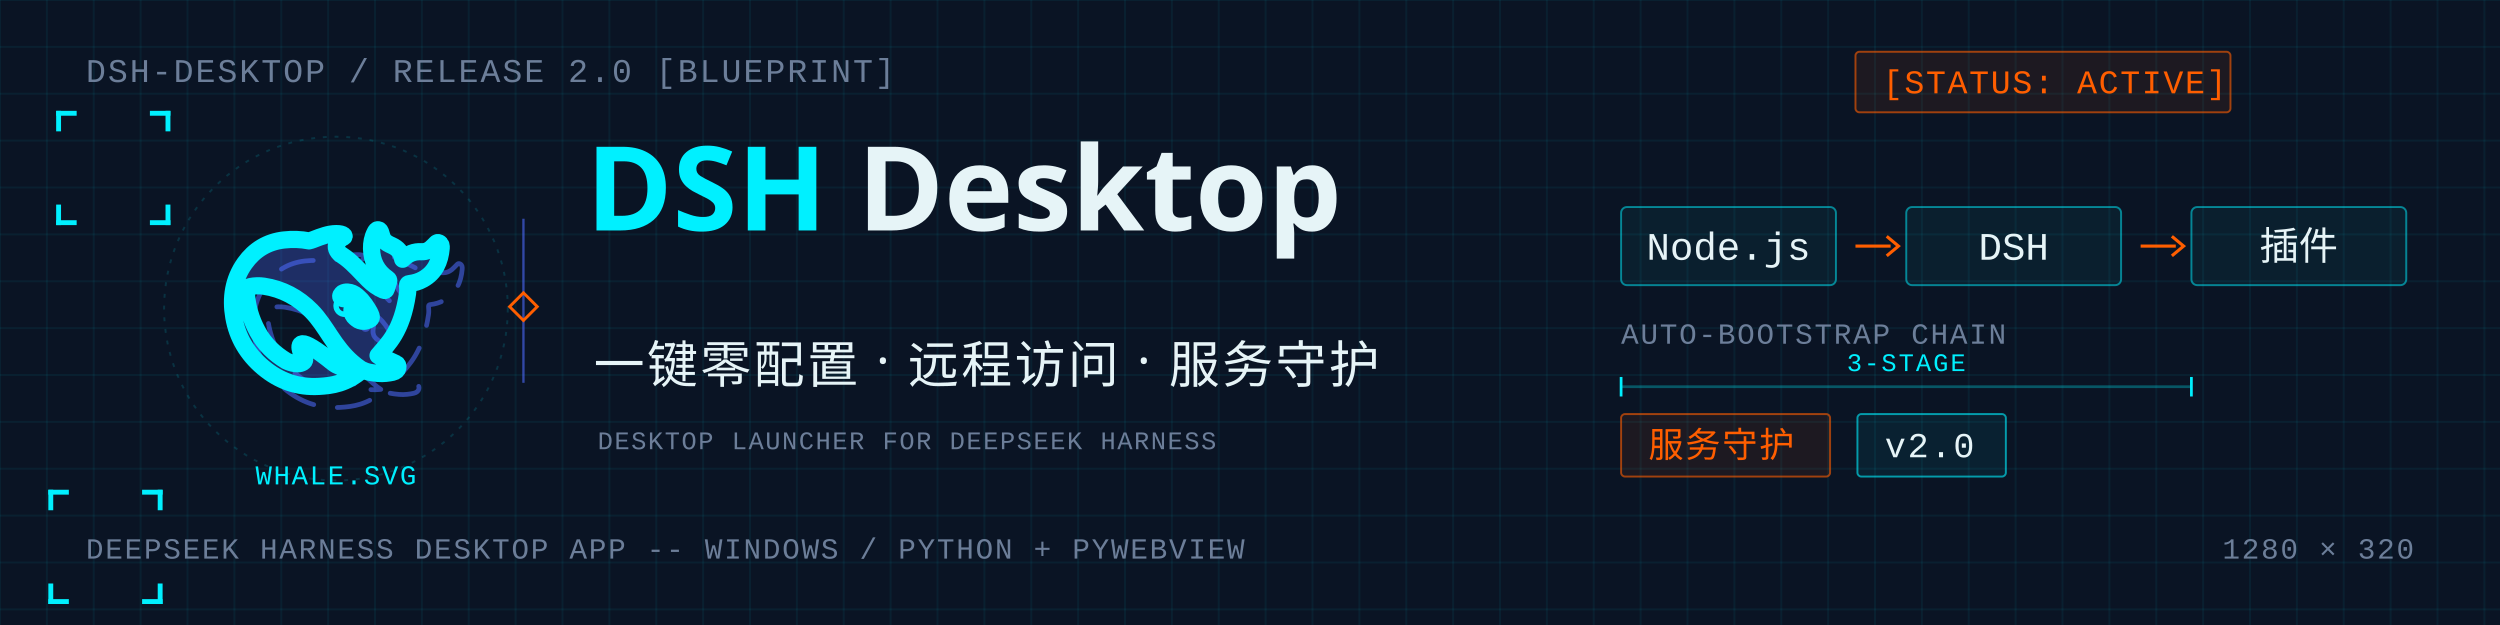
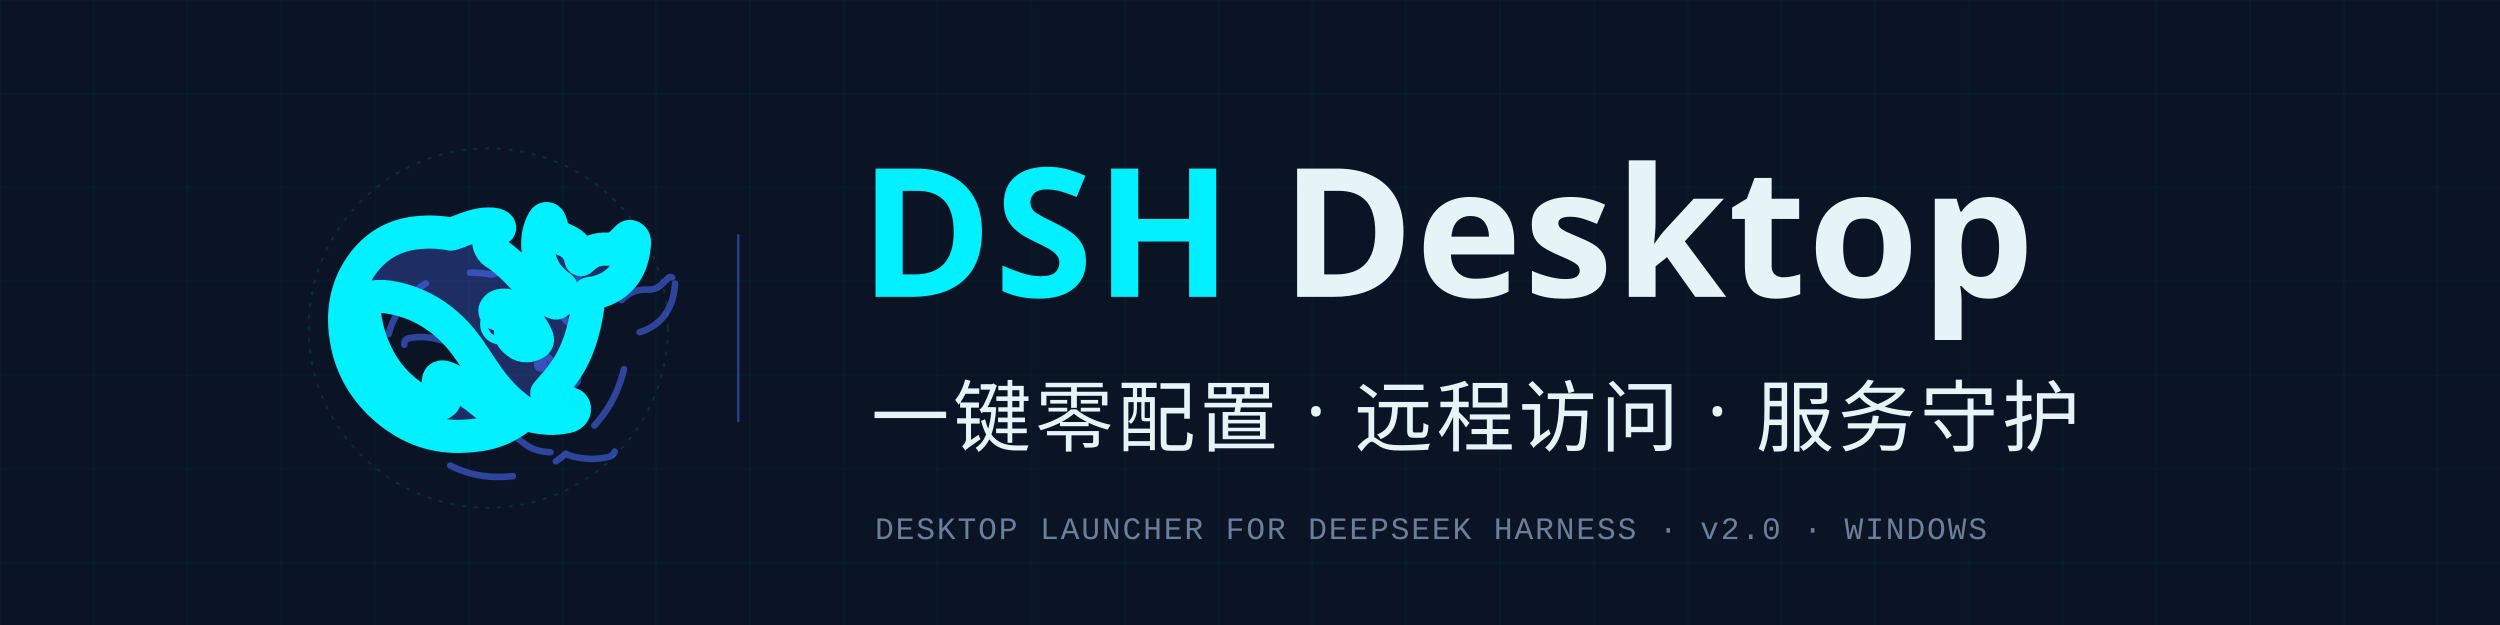
<svg xmlns="http://www.w3.org/2000/svg" width="1280" height="320" viewBox="0 0 1280 320">
  <rect width="1280" height="320" fill="#0A1424" />
-   <ellipse cx="640" cy="160" rx="760" ry="240" fill="url(#glow)" />
-   <line x1="0" y1="0" x2="0" y2="320" stroke="rgba(0,240,255,0.055)" stroke-width="1" vector-effect="non-scaling-stroke" />
-   <line x1="24" y1="0" x2="24" y2="320" stroke="rgba(0,240,255,0.055)" stroke-width="1" vector-effect="non-scaling-stroke" />
-   <line x1="48" y1="0" x2="48" y2="320" stroke="rgba(0,240,255,0.055)" stroke-width="1" vector-effect="non-scaling-stroke" />
-   <line x1="72" y1="0" x2="72" y2="320" stroke="rgba(0,240,255,0.055)" stroke-width="1" vector-effect="non-scaling-stroke" />
-   <line x1="96" y1="0" x2="96" y2="320" stroke="rgba(0,240,255,0.055)" stroke-width="1" vector-effect="non-scaling-stroke" />
-   <line x1="120" y1="0" x2="120" y2="320" stroke="rgba(0,240,255,0.055)" stroke-width="1" vector-effect="non-scaling-stroke" />
-   <line x1="144" y1="0" x2="144" y2="320" stroke="rgba(0,240,255,0.055)" stroke-width="1" vector-effect="non-scaling-stroke" />
-   <line x1="168" y1="0" x2="168" y2="320" stroke="rgba(0,240,255,0.055)" stroke-width="1" vector-effect="non-scaling-stroke" />
-   <line x1="192" y1="0" x2="192" y2="320" stroke="rgba(0,240,255,0.055)" stroke-width="1" vector-effect="non-scaling-stroke" />
-   <line x1="216" y1="0" x2="216" y2="320" stroke="rgba(0,240,255,0.055)" stroke-width="1" vector-effect="non-scaling-stroke" />
-   <line x1="240" y1="0" x2="240" y2="320" stroke="rgba(0,240,255,0.055)" stroke-width="1" vector-effect="non-scaling-stroke" />
-   <line x1="264" y1="0" x2="264" y2="320" stroke="rgba(0,240,255,0.055)" stroke-width="1" vector-effect="non-scaling-stroke" />
-   <line x1="288" y1="0" x2="288" y2="320" stroke="rgba(0,240,255,0.055)" stroke-width="1" vector-effect="non-scaling-stroke" />
-   <line x1="312" y1="0" x2="312" y2="320" stroke="rgba(0,240,255,0.055)" stroke-width="1" vector-effect="non-scaling-stroke" />
-   <line x1="336" y1="0" x2="336" y2="320" stroke="rgba(0,240,255,0.055)" stroke-width="1" vector-effect="non-scaling-stroke" />
-   <line x1="360" y1="0" x2="360" y2="320" stroke="rgba(0,240,255,0.055)" stroke-width="1" vector-effect="non-scaling-stroke" />
-   <line x1="384" y1="0" x2="384" y2="320" stroke="rgba(0,240,255,0.055)" stroke-width="1" vector-effect="non-scaling-stroke" />
-   <line x1="408" y1="0" x2="408" y2="320" stroke="rgba(0,240,255,0.055)" stroke-width="1" vector-effect="non-scaling-stroke" />
-   <line x1="432" y1="0" x2="432" y2="320" stroke="rgba(0,240,255,0.055)" stroke-width="1" vector-effect="non-scaling-stroke" />
-   <line x1="456" y1="0" x2="456" y2="320" stroke="rgba(0,240,255,0.055)" stroke-width="1" vector-effect="non-scaling-stroke" />
-   <line x1="480" y1="0" x2="480" y2="320" stroke="rgba(0,240,255,0.055)" stroke-width="1" vector-effect="non-scaling-stroke" />
-   <line x1="504" y1="0" x2="504" y2="320" stroke="rgba(0,240,255,0.055)" stroke-width="1" vector-effect="non-scaling-stroke" />
-   <line x1="528" y1="0" x2="528" y2="320" stroke="rgba(0,240,255,0.055)" stroke-width="1" vector-effect="non-scaling-stroke" />
-   <line x1="552" y1="0" x2="552" y2="320" stroke="rgba(0,240,255,0.055)" stroke-width="1" vector-effect="non-scaling-stroke" />
-   <line x1="576" y1="0" x2="576" y2="320" stroke="rgba(0,240,255,0.055)" stroke-width="1" vector-effect="non-scaling-stroke" />
-   <line x1="600" y1="0" x2="600" y2="320" stroke="rgba(0,240,255,0.055)" stroke-width="1" vector-effect="non-scaling-stroke" />
-   <line x1="624" y1="0" x2="624" y2="320" stroke="rgba(0,240,255,0.055)" stroke-width="1" vector-effect="non-scaling-stroke" />
-   <line x1="648" y1="0" x2="648" y2="320" stroke="rgba(0,240,255,0.055)" stroke-width="1" vector-effect="non-scaling-stroke" />
-   <line x1="672" y1="0" x2="672" y2="320" stroke="rgba(0,240,255,0.055)" stroke-width="1" vector-effect="non-scaling-stroke" />
-   <line x1="696" y1="0" x2="696" y2="320" stroke="rgba(0,240,255,0.055)" stroke-width="1" vector-effect="non-scaling-stroke" />
-   <line x1="720" y1="0" x2="720" y2="320" stroke="rgba(0,240,255,0.055)" stroke-width="1" vector-effect="non-scaling-stroke" />
-   <line x1="744" y1="0" x2="744" y2="320" stroke="rgba(0,240,255,0.055)" stroke-width="1" vector-effect="non-scaling-stroke" />
-   <line x1="768" y1="0" x2="768" y2="320" stroke="rgba(0,240,255,0.055)" stroke-width="1" vector-effect="non-scaling-stroke" />
-   <line x1="792" y1="0" x2="792" y2="320" stroke="rgba(0,240,255,0.055)" stroke-width="1" vector-effect="non-scaling-stroke" />
-   <line x1="816" y1="0" x2="816" y2="320" stroke="rgba(0,240,255,0.055)" stroke-width="1" vector-effect="non-scaling-stroke" />
-   <line x1="840" y1="0" x2="840" y2="320" stroke="rgba(0,240,255,0.055)" stroke-width="1" vector-effect="non-scaling-stroke" />
-   <line x1="864" y1="0" x2="864" y2="320" stroke="rgba(0,240,255,0.055)" stroke-width="1" vector-effect="non-scaling-stroke" />
-   <line x1="888" y1="0" x2="888" y2="320" stroke="rgba(0,240,255,0.055)" stroke-width="1" vector-effect="non-scaling-stroke" />
-   <line x1="912" y1="0" x2="912" y2="320" stroke="rgba(0,240,255,0.055)" stroke-width="1" vector-effect="non-scaling-stroke" />
-   <line x1="936" y1="0" x2="936" y2="320" stroke="rgba(0,240,255,0.055)" stroke-width="1" vector-effect="non-scaling-stroke" />
-   <line x1="960" y1="0" x2="960" y2="320" stroke="rgba(0,240,255,0.055)" stroke-width="1" vector-effect="non-scaling-stroke" />
-   <line x1="984" y1="0" x2="984" y2="320" stroke="rgba(0,240,255,0.055)" stroke-width="1" vector-effect="non-scaling-stroke" />
-   <line x1="1008" y1="0" x2="1008" y2="320" stroke="rgba(0,240,255,0.055)" stroke-width="1" vector-effect="non-scaling-stroke" />
-   <line x1="1032" y1="0" x2="1032" y2="320" stroke="rgba(0,240,255,0.055)" stroke-width="1" vector-effect="non-scaling-stroke" />
-   <line x1="1056" y1="0" x2="1056" y2="320" stroke="rgba(0,240,255,0.055)" stroke-width="1" vector-effect="non-scaling-stroke" />
-   <line x1="1080" y1="0" x2="1080" y2="320" stroke="rgba(0,240,255,0.055)" stroke-width="1" vector-effect="non-scaling-stroke" />
-   <line x1="1104" y1="0" x2="1104" y2="320" stroke="rgba(0,240,255,0.055)" stroke-width="1" vector-effect="non-scaling-stroke" />
-   <line x1="1128" y1="0" x2="1128" y2="320" stroke="rgba(0,240,255,0.055)" stroke-width="1" vector-effect="non-scaling-stroke" />
-   <line x1="1152" y1="0" x2="1152" y2="320" stroke="rgba(0,240,255,0.055)" stroke-width="1" vector-effect="non-scaling-stroke" />
-   <line x1="1176" y1="0" x2="1176" y2="320" stroke="rgba(0,240,255,0.055)" stroke-width="1" vector-effect="non-scaling-stroke" />
-   <line x1="1200" y1="0" x2="1200" y2="320" stroke="rgba(0,240,255,0.055)" stroke-width="1" vector-effect="non-scaling-stroke" />
-   <line x1="1224" y1="0" x2="1224" y2="320" stroke="rgba(0,240,255,0.055)" stroke-width="1" vector-effect="non-scaling-stroke" />
-   <line x1="1248" y1="0" x2="1248" y2="320" stroke="rgba(0,240,255,0.055)" stroke-width="1" vector-effect="non-scaling-stroke" />
-   <line x1="1272" y1="0" x2="1272" y2="320" stroke="rgba(0,240,255,0.055)" stroke-width="1" vector-effect="non-scaling-stroke" />
-   <line x1="0" y1="0" x2="1280" y2="0" stroke="rgba(0,240,255,0.055)" stroke-width="1" vector-effect="non-scaling-stroke" />
-   <line x1="0" y1="24" x2="1280" y2="24" stroke="rgba(0,240,255,0.055)" stroke-width="1" vector-effect="non-scaling-stroke" />
-   <line x1="0" y1="48" x2="1280" y2="48" stroke="rgba(0,240,255,0.055)" stroke-width="1" vector-effect="non-scaling-stroke" />
-   <line x1="0" y1="72" x2="1280" y2="72" stroke="rgba(0,240,255,0.055)" stroke-width="1" vector-effect="non-scaling-stroke" />
-   <line x1="0" y1="96" x2="1280" y2="96" stroke="rgba(0,240,255,0.055)" stroke-width="1" vector-effect="non-scaling-stroke" />
-   <line x1="0" y1="120" x2="1280" y2="120" stroke="rgba(0,240,255,0.055)" stroke-width="1" vector-effect="non-scaling-stroke" />
-   <line x1="0" y1="144" x2="1280" y2="144" stroke="rgba(0,240,255,0.055)" stroke-width="1" vector-effect="non-scaling-stroke" />
-   <line x1="0" y1="168" x2="1280" y2="168" stroke="rgba(0,240,255,0.055)" stroke-width="1" vector-effect="non-scaling-stroke" />
-   <line x1="0" y1="192" x2="1280" y2="192" stroke="rgba(0,240,255,0.055)" stroke-width="1" vector-effect="non-scaling-stroke" />
-   <line x1="0" y1="216" x2="1280" y2="216" stroke="rgba(0,240,255,0.055)" stroke-width="1" vector-effect="non-scaling-stroke" />
-   <line x1="0" y1="240" x2="1280" y2="240" stroke="rgba(0,240,255,0.055)" stroke-width="1" vector-effect="non-scaling-stroke" />
-   <line x1="0" y1="264" x2="1280" y2="264" stroke="rgba(0,240,255,0.055)" stroke-width="1" vector-effect="non-scaling-stroke" />
-   <line x1="0" y1="288" x2="1280" y2="288" stroke="rgba(0,240,255,0.055)" stroke-width="1" vector-effect="non-scaling-stroke" />
-   <line x1="0" y1="312" x2="1280" y2="312" stroke="rgba(0,240,255,0.055)" stroke-width="1" vector-effect="non-scaling-stroke" />
+   <ellipse cx="640" cy="160" rx="800" ry="260" fill="url(#glow)" />
+   <line x1="0" y1="0" x2="0" y2="320" stroke="rgba(0,240,255,0.028)" stroke-width="1" vector-effect="non-scaling-stroke" />
+   <line x1="48" y1="0" x2="48" y2="320" stroke="rgba(0,240,255,0.028)" stroke-width="1" vector-effect="non-scaling-stroke" />
+   <line x1="96" y1="0" x2="96" y2="320" stroke="rgba(0,240,255,0.028)" stroke-width="1" vector-effect="non-scaling-stroke" />
+   <line x1="144" y1="0" x2="144" y2="320" stroke="rgba(0,240,255,0.028)" stroke-width="1" vector-effect="non-scaling-stroke" />
+   <line x1="192" y1="0" x2="192" y2="320" stroke="rgba(0,240,255,0.028)" stroke-width="1" vector-effect="non-scaling-stroke" />
+   <line x1="240" y1="0" x2="240" y2="320" stroke="rgba(0,240,255,0.028)" stroke-width="1" vector-effect="non-scaling-stroke" />
+   <line x1="288" y1="0" x2="288" y2="320" stroke="rgba(0,240,255,0.028)" stroke-width="1" vector-effect="non-scaling-stroke" />
+   <line x1="336" y1="0" x2="336" y2="320" stroke="rgba(0,240,255,0.028)" stroke-width="1" vector-effect="non-scaling-stroke" />
+   <line x1="384" y1="0" x2="384" y2="320" stroke="rgba(0,240,255,0.028)" stroke-width="1" vector-effect="non-scaling-stroke" />
+   <line x1="432" y1="0" x2="432" y2="320" stroke="rgba(0,240,255,0.028)" stroke-width="1" vector-effect="non-scaling-stroke" />
+   <line x1="480" y1="0" x2="480" y2="320" stroke="rgba(0,240,255,0.028)" stroke-width="1" vector-effect="non-scaling-stroke" />
+   <line x1="528" y1="0" x2="528" y2="320" stroke="rgba(0,240,255,0.028)" stroke-width="1" vector-effect="non-scaling-stroke" />
+   <line x1="576" y1="0" x2="576" y2="320" stroke="rgba(0,240,255,0.028)" stroke-width="1" vector-effect="non-scaling-stroke" />
+   <line x1="624" y1="0" x2="624" y2="320" stroke="rgba(0,240,255,0.028)" stroke-width="1" vector-effect="non-scaling-stroke" />
+   <line x1="672" y1="0" x2="672" y2="320" stroke="rgba(0,240,255,0.028)" stroke-width="1" vector-effect="non-scaling-stroke" />
+   <line x1="720" y1="0" x2="720" y2="320" stroke="rgba(0,240,255,0.028)" stroke-width="1" vector-effect="non-scaling-stroke" />
+   <line x1="768" y1="0" x2="768" y2="320" stroke="rgba(0,240,255,0.028)" stroke-width="1" vector-effect="non-scaling-stroke" />
+   <line x1="816" y1="0" x2="816" y2="320" stroke="rgba(0,240,255,0.028)" stroke-width="1" vector-effect="non-scaling-stroke" />
+   <line x1="864" y1="0" x2="864" y2="320" stroke="rgba(0,240,255,0.028)" stroke-width="1" vector-effect="non-scaling-stroke" />
+   <line x1="912" y1="0" x2="912" y2="320" stroke="rgba(0,240,255,0.028)" stroke-width="1" vector-effect="non-scaling-stroke" />
+   <line x1="960" y1="0" x2="960" y2="320" stroke="rgba(0,240,255,0.028)" stroke-width="1" vector-effect="non-scaling-stroke" />
+   <line x1="1008" y1="0" x2="1008" y2="320" stroke="rgba(0,240,255,0.028)" stroke-width="1" vector-effect="non-scaling-stroke" />
+   <line x1="1056" y1="0" x2="1056" y2="320" stroke="rgba(0,240,255,0.028)" stroke-width="1" vector-effect="non-scaling-stroke" />
+   <line x1="1104" y1="0" x2="1104" y2="320" stroke="rgba(0,240,255,0.028)" stroke-width="1" vector-effect="non-scaling-stroke" />
+   <line x1="1152" y1="0" x2="1152" y2="320" stroke="rgba(0,240,255,0.028)" stroke-width="1" vector-effect="non-scaling-stroke" />
+   <line x1="1200" y1="0" x2="1200" y2="320" stroke="rgba(0,240,255,0.028)" stroke-width="1" vector-effect="non-scaling-stroke" />
+   <line x1="1248" y1="0" x2="1248" y2="320" stroke="rgba(0,240,255,0.028)" stroke-width="1" vector-effect="non-scaling-stroke" />
+   <line x1="0" y1="0" x2="1280" y2="0" stroke="rgba(0,240,255,0.028)" stroke-width="1" vector-effect="non-scaling-stroke" />
+   <line x1="0" y1="48" x2="1280" y2="48" stroke="rgba(0,240,255,0.028)" stroke-width="1" vector-effect="non-scaling-stroke" />
+   <line x1="0" y1="96" x2="1280" y2="96" stroke="rgba(0,240,255,0.028)" stroke-width="1" vector-effect="non-scaling-stroke" />
+   <line x1="0" y1="144" x2="1280" y2="144" stroke="rgba(0,240,255,0.028)" stroke-width="1" vector-effect="non-scaling-stroke" />
+   <line x1="0" y1="192" x2="1280" y2="192" stroke="rgba(0,240,255,0.028)" stroke-width="1" vector-effect="non-scaling-stroke" />
+   <line x1="0" y1="240" x2="1280" y2="240" stroke="rgba(0,240,255,0.028)" stroke-width="1" vector-effect="non-scaling-stroke" />
+   <line x1="0" y1="288" x2="1280" y2="288" stroke="rgba(0,240,255,0.028)" stroke-width="1" vector-effect="non-scaling-stroke" />
  <defs>
    <radialGradient id="glow" cx="0.5" cy="0.5" r="0.75">
      <stop offset="0%" stop-color="#000" stop-opacity="0" />
      <stop offset="72%" stop-color="#000" stop-opacity="0" />
      <stop offset="100%" stop-color="#000" stop-opacity="0.55" />
    </radialGradient>
  </defs>
-   <text x="44" y="42" font-family="Consolas,&quot;JetBrains Mono&quot;,&quot;Courier New&quot;,monospace" font-size="17" fill="#6C7E99" text-anchor="start" letter-spacing="0.06em">DSH-DESKTOP  /  RELEASE 2.0  [BLUEPRINT]</text>
-   <rect data-kind="chip" x="950" y="26.5" width="192" height="31" rx="2" fill="rgba(255,94,0,0.08)" stroke="#FF5E00" stroke-opacity="0.6" stroke-width="1" />
-   <text x="964" y="47.78" font-family="Consolas,&quot;JetBrains Mono&quot;,&quot;Courier New&quot;,monospace" font-size="17" fill="#FF5E00" letter-spacing="0.05em">[STATUS: ACTIVE]</text>
-   <text x="44" y="286" font-family="Consolas,&quot;JetBrains Mono&quot;,&quot;Courier New&quot;,monospace" font-size="15" fill="#6C7E99" text-anchor="start" letter-spacing="0.06em">DEEPSEEK HARNESS  DESKTOP APP  --  WINDOWS  /  PYTHON + PYWEBVIEW</text>
-   <text x="1236" y="286" font-family="Consolas,&quot;JetBrains Mono&quot;,&quot;Courier New&quot;,monospace" font-size="15" fill="#6C7E99" text-anchor="end" letter-spacing="0.06em">1280 × 320</text>
-   <path d="M30 58 h8" stroke="#00F0FF" stroke-width="2.5" fill="none" stroke-linecap="square" />
-   <path d="M30 58 v8" stroke="#00F0FF" stroke-width="2.5" fill="none" stroke-linecap="square" />
-   <path d="M86 58 h-8" stroke="#00F0FF" stroke-width="2.5" fill="none" stroke-linecap="square" />
-   <path d="M86 58 v8" stroke="#00F0FF" stroke-width="2.5" fill="none" stroke-linecap="square" />
-   <path d="M30 114 h8" stroke="#00F0FF" stroke-width="2.5" fill="none" stroke-linecap="square" />
-   <path d="M30 114 v-8" stroke="#00F0FF" stroke-width="2.5" fill="none" stroke-linecap="square" />
-   <path d="M86 114 h-8" stroke="#00F0FF" stroke-width="2.5" fill="none" stroke-linecap="square" />
-   <path d="M86 114 v-8" stroke="#00F0FF" stroke-width="2.5" fill="none" stroke-linecap="square" />
-   <path d="M26 252 h8" stroke="#00F0FF" stroke-width="2.5" fill="none" stroke-linecap="square" />
-   <path d="M26 252 v8" stroke="#00F0FF" stroke-width="2.5" fill="none" stroke-linecap="square" />
-   <path d="M82 252 h-8" stroke="#00F0FF" stroke-width="2.5" fill="none" stroke-linecap="square" />
-   <path d="M82 252 v8" stroke="#00F0FF" stroke-width="2.5" fill="none" stroke-linecap="square" />
-   <path d="M26 308 h8" stroke="#00F0FF" stroke-width="2.5" fill="none" stroke-linecap="square" />
-   <path d="M26 308 v-8" stroke="#00F0FF" stroke-width="2.5" fill="none" stroke-linecap="square" />
-   <path d="M82 308 h-8" stroke="#00F0FF" stroke-width="2.5" fill="none" stroke-linecap="square" />
-   <path d="M82 308 v-8" stroke="#00F0FF" stroke-width="2.5" fill="none" stroke-linecap="square" />
-   <g data-kind="whale" transform="translate(116.82,102.14) scale(2.211)">
-     <path d="M48.835 10.048C48.323 9.792 48.102 10.28 47.803 10.528C47.701 10.608 47.614 10.712 47.527 10.808C46.779 11.624 45.905 12.16 44.762 12.096C43.092 12 41.666 12.536 40.406 13.84C40.138 12.232 39.248 11.272 37.893 10.656C37.184 10.336 36.467 10.016 35.97 9.32C35.623 8.824 35.529 8.272 35.356 7.728C35.246 7.4 35.135 7.064 34.765 7.008C34.363 6.944 34.206 7.288 34.048 7.576C33.418 8.752 33.173 10.048 33.197 11.36C33.252 14.312 34.474 16.664 36.9 18.336C37.176 18.528 37.247 18.72 37.16 19C36.995 19.576 36.797 20.136 36.624 20.712C36.514 21.08 36.349 21.16 35.962 21C34.631 20.432 33.481 19.592 32.464 18.576C30.739 16.872 29.179 14.992 27.233 13.52C26.776 13.176 26.319 12.856 25.847 12.552C23.862 10.584 26.107 8.968 26.627 8.776C27.17 8.576 26.816 7.888 25.059 7.896C23.302 7.904 21.695 8.504 19.647 9.304C19.348 9.424 19.032 9.512 18.709 9.584C16.85 9.224 14.92 9.144 12.903 9.376C9.106 9.808 6.073 11.64 3.843 14.768C1.165 18.528 0.534 22.8 1.307 27.256C2.118 31.952 4.466 35.84 8.074 38.88C11.816 42.032 16.125 43.576 21.041 43.28C24.027 43.104 27.352 42.696 31.102 39.456C32.047 39.936 33.04 40.128 34.686 40.272C35.955 40.392 37.176 40.208 38.121 40.008C39.602 39.688 39.499 38.288 38.964 38.032C34.623 35.968 35.576 36.808 34.71 36.128C36.916 33.464 40.24 30.696 41.54 21.728C41.643 21.016 41.556 20.568 41.54 19.992C41.532 19.64 41.611 19.504 42.005 19.464C43.092 19.336 44.148 19.032 45.117 18.488C47.929 16.92 49.064 14.344 49.331 11.256C49.371 10.784 49.324 10.296 48.835 10.048ZM24.326 37.84C20.12 34.464 18.079 33.352 17.236 33.4C16.448 33.448 16.59 34.368 16.763 34.968C16.944 35.56 17.181 35.968 17.512 36.488C17.74 36.832 17.898 37.344 17.283 37.728C15.928 38.584 13.573 37.44 13.462 37.384C10.721 35.736 8.428 33.56 6.813 30.584C5.253 27.72 4.348 24.648 4.198 21.368C4.158 20.576 4.387 20.296 5.159 20.152C6.175 19.96 7.223 19.92 8.239 20.072C12.533 20.712 16.189 22.672 19.253 25.776C21.002 27.544 22.325 29.656 23.689 31.72C25.138 33.912 26.698 36 28.683 37.712C29.384 38.312 29.943 38.768 30.479 39.104C28.864 39.288 26.17 39.328 24.326 37.84ZM26.343 24.6C26.343 24.248 26.619 23.968 26.966 23.968C27.044 23.968 27.115 23.984 27.178 24.008C27.265 24.04 27.344 24.088 27.407 24.16C27.517 24.272 27.58 24.432 27.58 24.6C27.58 24.952 27.304 25.232 26.957 25.232C26.611 25.232 26.343 24.952 26.343 24.6ZM32.606 27.88C32.205 28.048 31.803 28.192 31.416 28.208C30.818 28.24 30.164 27.992 29.81 27.688C29.258 27.216 28.864 26.952 28.699 26.128C28.628 25.776 28.668 25.232 28.73 24.92C28.872 24.248 28.714 23.816 28.25 23.424C27.872 23.104 27.391 23.016 26.863 23.016C26.666 23.016 26.485 22.928 26.351 22.856C26.13 22.744 25.949 22.464 26.123 22.12C26.178 22.008 26.446 21.736 26.509 21.688C27.226 21.272 28.053 21.408 28.817 21.72C29.526 22.016 30.061 22.56 30.834 23.328C31.622 24.256 31.763 24.512 32.212 25.208C32.567 25.752 32.89 26.312 33.11 26.952C33.245 27.352 33.071 27.68 32.606 27.88Z" fill="none" stroke="#4D6BFE" stroke-width="1.1" stroke-linejoin="round" stroke-linecap="round" fill-rule="evenodd" stroke-dasharray="7.74 5.529" stroke-opacity="0.55" transform="translate(4.865172,4.865172)" />
-     <path d="M48.835 10.048C48.323 9.792 48.102 10.28 47.803 10.528C47.701 10.608 47.614 10.712 47.527 10.808C46.779 11.624 45.905 12.16 44.762 12.096C43.092 12 41.666 12.536 40.406 13.84C40.138 12.232 39.248 11.272 37.893 10.656C37.184 10.336 36.467 10.016 35.97 9.32C35.623 8.824 35.529 8.272 35.356 7.728C35.246 7.4 35.135 7.064 34.765 7.008C34.363 6.944 34.206 7.288 34.048 7.576C33.418 8.752 33.173 10.048 33.197 11.36C33.252 14.312 34.474 16.664 36.9 18.336C37.176 18.528 37.247 18.72 37.16 19C36.995 19.576 36.797 20.136 36.624 20.712C36.514 21.08 36.349 21.16 35.962 21C34.631 20.432 33.481 19.592 32.464 18.576C30.739 16.872 29.179 14.992 27.233 13.52C26.776 13.176 26.319 12.856 25.847 12.552C23.862 10.584 26.107 8.968 26.627 8.776C27.17 8.576 26.816 7.888 25.059 7.896C23.302 7.904 21.695 8.504 19.647 9.304C19.348 9.424 19.032 9.512 18.709 9.584C16.85 9.224 14.92 9.144 12.903 9.376C9.106 9.808 6.073 11.64 3.843 14.768C1.165 18.528 0.534 22.8 1.307 27.256C2.118 31.952 4.466 35.84 8.074 38.88C11.816 42.032 16.125 43.576 21.041 43.28C24.027 43.104 27.352 42.696 31.102 39.456C32.047 39.936 33.04 40.128 34.686 40.272C35.955 40.392 37.176 40.208 38.121 40.008C39.602 39.688 39.499 38.288 38.964 38.032C34.623 35.968 35.576 36.808 34.71 36.128C36.916 33.464 40.24 30.696 41.54 21.728C41.643 21.016 41.556 20.568 41.54 19.992C41.532 19.64 41.611 19.504 42.005 19.464C43.092 19.336 44.148 19.032 45.117 18.488C47.929 16.92 49.064 14.344 49.331 11.256C49.371 10.784 49.324 10.296 48.835 10.048ZM24.326 37.84C20.12 34.464 18.079 33.352 17.236 33.4C16.448 33.448 16.59 34.368 16.763 34.968C16.944 35.56 17.181 35.968 17.512 36.488C17.74 36.832 17.898 37.344 17.283 37.728C15.928 38.584 13.573 37.44 13.462 37.384C10.721 35.736 8.428 33.56 6.813 30.584C5.253 27.72 4.348 24.648 4.198 21.368C4.158 20.576 4.387 20.296 5.159 20.152C6.175 19.96 7.223 19.92 8.239 20.072C12.533 20.712 16.189 22.672 19.253 25.776C21.002 27.544 22.325 29.656 23.689 31.72C25.138 33.912 26.698 36 28.683 37.712C29.384 38.312 29.943 38.768 30.479 39.104C28.864 39.288 26.17 39.328 24.326 37.84ZM26.343 24.6C26.343 24.248 26.619 23.968 26.966 23.968C27.044 23.968 27.115 23.984 27.178 24.008C27.265 24.04 27.344 24.088 27.407 24.16C27.517 24.272 27.58 24.432 27.58 24.6C27.58 24.952 27.304 25.232 26.957 25.232C26.611 25.232 26.343 24.952 26.343 24.6ZM32.606 27.88C32.205 28.048 31.803 28.192 31.416 28.208C30.818 28.24 30.164 27.992 29.81 27.688C29.258 27.216 28.864 26.952 28.699 26.128C28.628 25.776 28.668 25.232 28.73 24.92C28.872 24.248 28.714 23.816 28.25 23.424C27.872 23.104 27.391 23.016 26.863 23.016C26.666 23.016 26.485 22.928 26.351 22.856C26.13 22.744 25.949 22.464 26.123 22.12C26.178 22.008 26.446 21.736 26.509 21.688C27.226 21.272 28.053 21.408 28.817 21.72C29.526 22.016 30.061 22.56 30.834 23.328C31.622 24.256 31.763 24.512 32.212 25.208C32.567 25.752 32.89 26.312 33.11 26.952C33.245 27.352 33.071 27.68 32.606 27.88Z" fill="rgba(77,107,254,0.30)" stroke="#00F0FF" stroke-width="3.981" stroke-linejoin="round" stroke-linecap="round" fill-rule="evenodd" />
+   <g data-kind="whale" transform="translate(173.36,90.42) scale(3.071)">
+     <path d="M48.835 10.048C48.323 9.792 48.102 10.28 47.803 10.528C47.701 10.608 47.614 10.712 47.527 10.808C46.779 11.624 45.905 12.16 44.762 12.096C43.092 12 41.666 12.536 40.406 13.84C40.138 12.232 39.248 11.272 37.893 10.656C37.184 10.336 36.467 10.016 35.97 9.32C35.623 8.824 35.529 8.272 35.356 7.728C35.246 7.4 35.135 7.064 34.765 7.008C34.363 6.944 34.206 7.288 34.048 7.576C33.418 8.752 33.173 10.048 33.197 11.36C33.252 14.312 34.474 16.664 36.9 18.336C37.176 18.528 37.247 18.72 37.16 19C36.995 19.576 36.797 20.136 36.624 20.712C36.514 21.08 36.349 21.16 35.962 21C34.631 20.432 33.481 19.592 32.464 18.576C30.739 16.872 29.179 14.992 27.233 13.52C26.776 13.176 26.319 12.856 25.847 12.552C23.862 10.584 26.107 8.968 26.627 8.776C27.17 8.576 26.816 7.888 25.059 7.896C23.302 7.904 21.695 8.504 19.647 9.304C19.348 9.424 19.032 9.512 18.709 9.584C16.85 9.224 14.92 9.144 12.903 9.376C9.106 9.808 6.073 11.64 3.843 14.768C1.165 18.528 0.534 22.8 1.307 27.256C2.118 31.952 4.466 35.84 8.074 38.88C11.816 42.032 16.125 43.576 21.041 43.28C24.027 43.104 27.352 42.696 31.102 39.456C32.047 39.936 33.04 40.128 34.686 40.272C35.955 40.392 37.176 40.208 38.121 40.008C39.602 39.688 39.499 38.288 38.964 38.032C34.623 35.968 35.576 36.808 34.71 36.128C36.916 33.464 40.24 30.696 41.54 21.728C41.643 21.016 41.556 20.568 41.54 19.992C41.532 19.64 41.611 19.504 42.005 19.464C43.092 19.336 44.148 19.032 45.117 18.488C47.929 16.92 49.064 14.344 49.331 11.256C49.371 10.784 49.324 10.296 48.835 10.048ZM24.326 37.84C20.12 34.464 18.079 33.352 17.236 33.4C16.448 33.448 16.59 34.368 16.763 34.968C16.944 35.56 17.181 35.968 17.512 36.488C17.74 36.832 17.898 37.344 17.283 37.728C15.928 38.584 13.573 37.44 13.462 37.384C10.721 35.736 8.428 33.56 6.813 30.584C5.253 27.72 4.348 24.648 4.198 21.368C4.158 20.576 4.387 20.296 5.159 20.152C6.175 19.96 7.223 19.92 8.239 20.072C12.533 20.712 16.189 22.672 19.253 25.776C21.002 27.544 22.325 29.656 23.689 31.72C25.138 33.912 26.698 36 28.683 37.712C29.384 38.312 29.943 38.768 30.479 39.104C28.864 39.288 26.17 39.328 24.326 37.84ZM26.343 24.6C26.343 24.248 26.619 23.968 26.966 23.968C27.044 23.968 27.115 23.984 27.178 24.008C27.265 24.04 27.344 24.088 27.407 24.16C27.517 24.272 27.58 24.432 27.58 24.6C27.58 24.952 27.304 25.232 26.957 25.232C26.611 25.232 26.343 24.952 26.343 24.6ZM32.606 27.88C32.205 28.048 31.803 28.192 31.416 28.208C30.818 28.24 30.164 27.992 29.81 27.688C29.258 27.216 28.864 26.952 28.699 26.128C28.628 25.776 28.668 25.232 28.73 24.92C28.872 24.248 28.714 23.816 28.25 23.424C27.872 23.104 27.391 23.016 26.863 23.016C26.666 23.016 26.485 22.928 26.351 22.856C26.13 22.744 25.949 22.464 26.123 22.12C26.178 22.008 26.446 21.736 26.509 21.688C27.226 21.272 28.053 21.408 28.817 21.72C29.526 22.016 30.061 22.56 30.834 23.328C31.622 24.256 31.763 24.512 32.212 25.208C32.567 25.752 32.89 26.312 33.11 26.952C33.245 27.352 33.071 27.68 32.606 27.88Z" fill="none" stroke="#4D6BFE" stroke-width="1.1" stroke-linejoin="round" stroke-linecap="round" fill-rule="evenodd" stroke-dasharray="10.75 7.679" stroke-opacity="0.55" transform="translate(6.757183,6.757183)" />
+     <path d="M48.835 10.048C48.323 9.792 48.102 10.28 47.803 10.528C47.701 10.608 47.614 10.712 47.527 10.808C46.779 11.624 45.905 12.16 44.762 12.096C43.092 12 41.666 12.536 40.406 13.84C40.138 12.232 39.248 11.272 37.893 10.656C37.184 10.336 36.467 10.016 35.97 9.32C35.623 8.824 35.529 8.272 35.356 7.728C35.246 7.4 35.135 7.064 34.765 7.008C34.363 6.944 34.206 7.288 34.048 7.576C33.418 8.752 33.173 10.048 33.197 11.36C33.252 14.312 34.474 16.664 36.9 18.336C37.176 18.528 37.247 18.72 37.16 19C36.995 19.576 36.797 20.136 36.624 20.712C36.514 21.08 36.349 21.16 35.962 21C34.631 20.432 33.481 19.592 32.464 18.576C30.739 16.872 29.179 14.992 27.233 13.52C26.776 13.176 26.319 12.856 25.847 12.552C23.862 10.584 26.107 8.968 26.627 8.776C27.17 8.576 26.816 7.888 25.059 7.896C23.302 7.904 21.695 8.504 19.647 9.304C19.348 9.424 19.032 9.512 18.709 9.584C16.85 9.224 14.92 9.144 12.903 9.376C9.106 9.808 6.073 11.64 3.843 14.768C1.165 18.528 0.534 22.8 1.307 27.256C2.118 31.952 4.466 35.84 8.074 38.88C11.816 42.032 16.125 43.576 21.041 43.28C24.027 43.104 27.352 42.696 31.102 39.456C32.047 39.936 33.04 40.128 34.686 40.272C35.955 40.392 37.176 40.208 38.121 40.008C39.602 39.688 39.499 38.288 38.964 38.032C34.623 35.968 35.576 36.808 34.71 36.128C36.916 33.464 40.24 30.696 41.54 21.728C41.643 21.016 41.556 20.568 41.54 19.992C41.532 19.64 41.611 19.504 42.005 19.464C43.092 19.336 44.148 19.032 45.117 18.488C47.929 16.92 49.064 14.344 49.331 11.256C49.371 10.784 49.324 10.296 48.835 10.048ZM24.326 37.84C20.12 34.464 18.079 33.352 17.236 33.4C16.448 33.448 16.59 34.368 16.763 34.968C16.944 35.56 17.181 35.968 17.512 36.488C17.74 36.832 17.898 37.344 17.283 37.728C15.928 38.584 13.573 37.44 13.462 37.384C10.721 35.736 8.428 33.56 6.813 30.584C5.253 27.72 4.348 24.648 4.198 21.368C4.158 20.576 4.387 20.296 5.159 20.152C6.175 19.96 7.223 19.92 8.239 20.072C12.533 20.712 16.189 22.672 19.253 25.776C21.002 27.544 22.325 29.656 23.689 31.72C25.138 33.912 26.698 36 28.683 37.712C29.384 38.312 29.943 38.768 30.479 39.104C28.864 39.288 26.17 39.328 24.326 37.84ZM26.343 24.6C26.343 24.248 26.619 23.968 26.966 23.968C27.044 23.968 27.115 23.984 27.178 24.008C27.265 24.04 27.344 24.088 27.407 24.16C27.517 24.272 27.58 24.432 27.58 24.6C27.58 24.952 27.304 25.232 26.957 25.232C26.611 25.232 26.343 24.952 26.343 24.6ZM32.606 27.88C32.205 28.048 31.803 28.192 31.416 28.208C30.818 28.24 30.164 27.992 29.81 27.688C29.258 27.216 28.864 26.952 28.699 26.128C28.628 25.776 28.668 25.232 28.73 24.92C28.872 24.248 28.714 23.816 28.25 23.424C27.872 23.104 27.391 23.016 26.863 23.016C26.666 23.016 26.485 22.928 26.351 22.856C26.13 22.744 25.949 22.464 26.123 22.12C26.178 22.008 26.446 21.736 26.509 21.688C27.226 21.272 28.053 21.408 28.817 21.72C29.526 22.016 30.061 22.56 30.834 23.328C31.622 24.256 31.763 24.512 32.212 25.208C32.567 25.752 32.89 26.312 33.11 26.952C33.245 27.352 33.071 27.68 32.606 27.88Z" fill="rgba(77,107,254,0.30)" stroke="#00F0FF" stroke-width="5.529" stroke-linejoin="round" stroke-linecap="round" fill-rule="evenodd" />
  </g>
-   <circle cx="172" cy="158" r="88" fill="none" stroke="#00F0FF" stroke-opacity="0.14" stroke-width="1" stroke-dasharray="2 4" />
-   <text x="172" y="248" font-family="Consolas,&quot;JetBrains Mono&quot;,&quot;Courier New&quot;,monospace" font-size="14" fill="#00F0FF" text-anchor="middle" letter-spacing="0.06em">WHALE.SVG</text>
-   <line x1="268" y1="112" x2="268" y2="196" stroke="#4D6BFE" stroke-opacity="0.6" stroke-width="1.2" />
-   <rect x="263" y="152" width="10" height="10" transform="rotate(45 268 157)" fill="none" stroke="#FF5E00" stroke-width="1.5" />
-   <text x="300" y="118" font-family="&quot;Segoe UI&quot;,&quot;Microsoft YaHei&quot;,-apple-system,sans-serif" font-weight="800" font-size="60" fill="#00F0FF">DSH <tspan fill="#E6F4F7">Desktop</tspan>
+   <circle cx="250" cy="168" r="92" fill="none" stroke="#00F0FF" stroke-opacity="0.12" stroke-width="1" stroke-dasharray="2 4" />
+   <line x1="378" y1="120" x2="378" y2="216" stroke="#4D6BFE" stroke-opacity="0.5" stroke-width="1.2" />
+   <text x="440" y="152" font-family="&quot;Segoe UI&quot;,&quot;Microsoft YaHei&quot;,-apple-system,sans-serif" font-weight="800" font-size="92" fill="#00F0FF" letter-spacing="0.01em">DSH <tspan fill="#E6F4F7">Desktop</tspan>
  </text>
-   <text x="304" y="196" font-family="&quot;Segoe UI&quot;,&quot;Microsoft YaHei&quot;,-apple-system,sans-serif" font-size="26" fill="#E6F4F7" letter-spacing="0.05em">一键零配置 · 远程访问 · 服务守护</text>
-   <text x="306" y="230" font-family="Consolas,&quot;JetBrains Mono&quot;,&quot;Courier New&quot;,monospace" font-size="13" fill="#6C7E99" text-anchor="start" letter-spacing="0.06em">DESKTOP LAUNCHER FOR DEEPSEEK HARNESS</text>
-   <rect data-kind="chip" x="830" y="106.0" width="110" height="40" rx="3" fill="rgba(0,240,255,0.05)" stroke="#00F0FF" stroke-opacity="0.5" stroke-width="1" />
-   <text x="885.0" y="133" font-family="Consolas,&quot;JetBrains Mono&quot;,&quot;Courier New&quot;,monospace" font-size="20" fill="#E6F4F7" text-anchor="middle">Node.js</text>
-   <line x1="950" y1="126" x2="968" y2="126" stroke="#FF5E00" stroke-width="1.6" />
-   <path d="M966 121 L972 126 L966 131" fill="none" stroke="#FF5E00" stroke-width="1.6" />
-   <rect data-kind="chip" x="976" y="106.0" width="110" height="40" rx="3" fill="rgba(0,240,255,0.05)" stroke="#00F0FF" stroke-opacity="0.5" stroke-width="1" />
-   <text x="1031.0" y="133" font-family="Consolas,&quot;JetBrains Mono&quot;,&quot;Courier New&quot;,monospace" font-size="20" fill="#E6F4F7" text-anchor="middle">DSH</text>
-   <line x1="1096" y1="126" x2="1114" y2="126" stroke="#FF5E00" stroke-width="1.6" />
-   <path d="M1112 121 L1118 126 L1112 131" fill="none" stroke="#FF5E00" stroke-width="1.6" />
-   <rect data-kind="chip" x="1122" y="106.0" width="110" height="40" rx="3" fill="rgba(0,240,255,0.05)" stroke="#00F0FF" stroke-opacity="0.5" stroke-width="1" />
-   <text x="1177.0" y="133" font-family="Consolas,&quot;JetBrains Mono&quot;,&quot;Courier New&quot;,monospace" font-size="20" fill="#E6F4F7" text-anchor="middle">插件</text>
-   <text x="830" y="176.0" font-family="Consolas,&quot;JetBrains Mono&quot;,&quot;Courier New&quot;,monospace" font-size="15" fill="#6C7E99" text-anchor="start" letter-spacing="0.06em">AUTO-BOOTSTRAP  CHAIN</text>
-   <line x1="830" y1="198.0" x2="1122" y2="198.0" stroke="rgba(0,240,255,0.30)" stroke-width="1.4" />
-   <line x1="830" y1="193.0" x2="830" y2="203.0" stroke="#00F0FF" stroke-width="1.4" />
-   <line x1="1122" y1="193.0" x2="1122" y2="203.0" stroke="#00F0FF" stroke-width="1.4" />
-   <text x="976.0" y="190.0" font-family="Consolas,&quot;JetBrains Mono&quot;,&quot;Courier New&quot;,monospace" font-size="13" fill="#00F0FF" text-anchor="middle" letter-spacing="0.08em">3-STAGE</text>
-   <rect data-kind="chip" x="830" y="212.0" width="107" height="32" rx="2" fill="rgba(255,94,0,0.08)" stroke="#FF5E00" stroke-opacity="0.6" stroke-width="1" />
-   <text x="844" y="234.12" font-family="Consolas,&quot;JetBrains Mono&quot;,&quot;Courier New&quot;,monospace" font-size="18" fill="#FF5E00" letter-spacing="0.05em">服务守护</text>
-   <rect data-kind="chip" x="951" y="212.0" width="76" height="32" rx="2" fill="rgba(0,240,255,0.06)" stroke="#00F0FF" stroke-opacity="0.6" stroke-width="1" />
-   <text x="965" y="234.12" font-family="Consolas,&quot;JetBrains Mono&quot;,&quot;Courier New&quot;,monospace" font-size="18" fill="#E6F4F7" letter-spacing="0.05em">v2.0</text>
+   <text x="446" y="228" font-family="&quot;Segoe UI&quot;,&quot;Microsoft YaHei&quot;,-apple-system,sans-serif" font-size="40" fill="#E6F4F7" letter-spacing="0.05em">一键零配置 · 远程访问 · 服务守护</text>
+   <text x="448" y="276" font-family="Consolas,&quot;JetBrains Mono&quot;,&quot;Courier New&quot;,monospace" font-size="16" fill="#6C7E99" text-anchor="start" letter-spacing="0.06em">DESKTOP LAUNCHER FOR DEEPSEEK HARNESS  ·  v2.0  ·  WINDOWS</text>
</svg>
